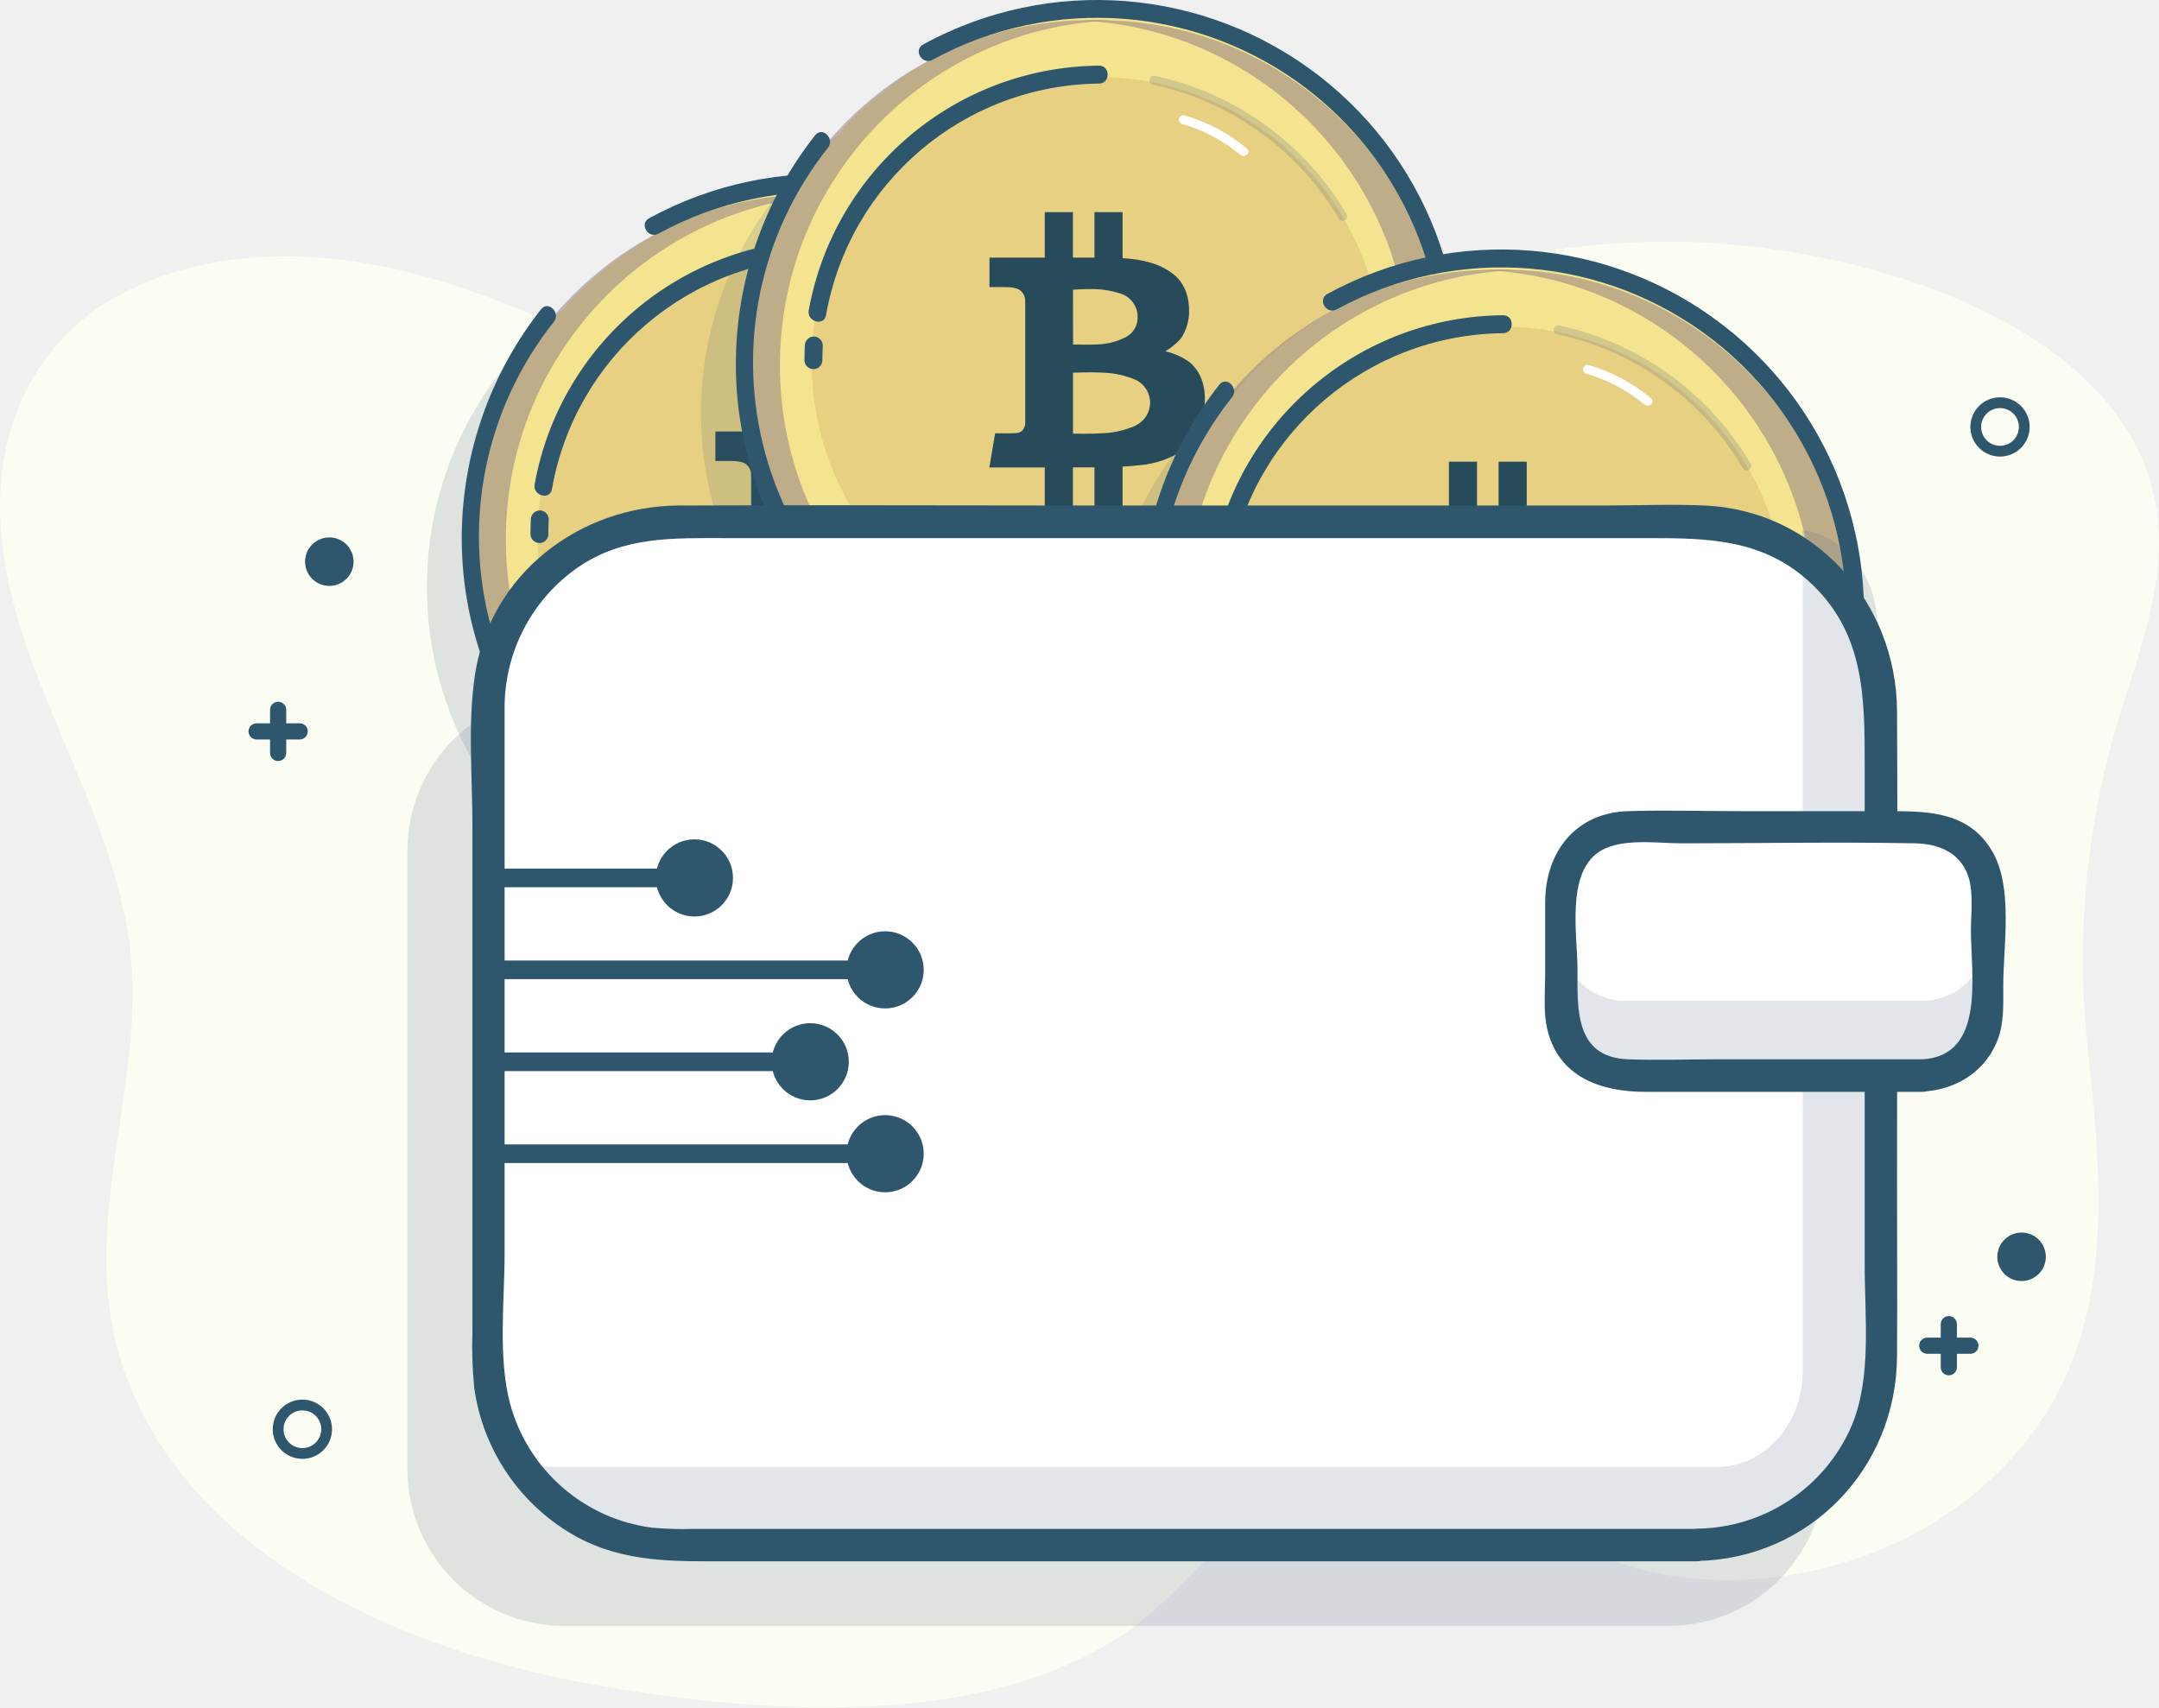
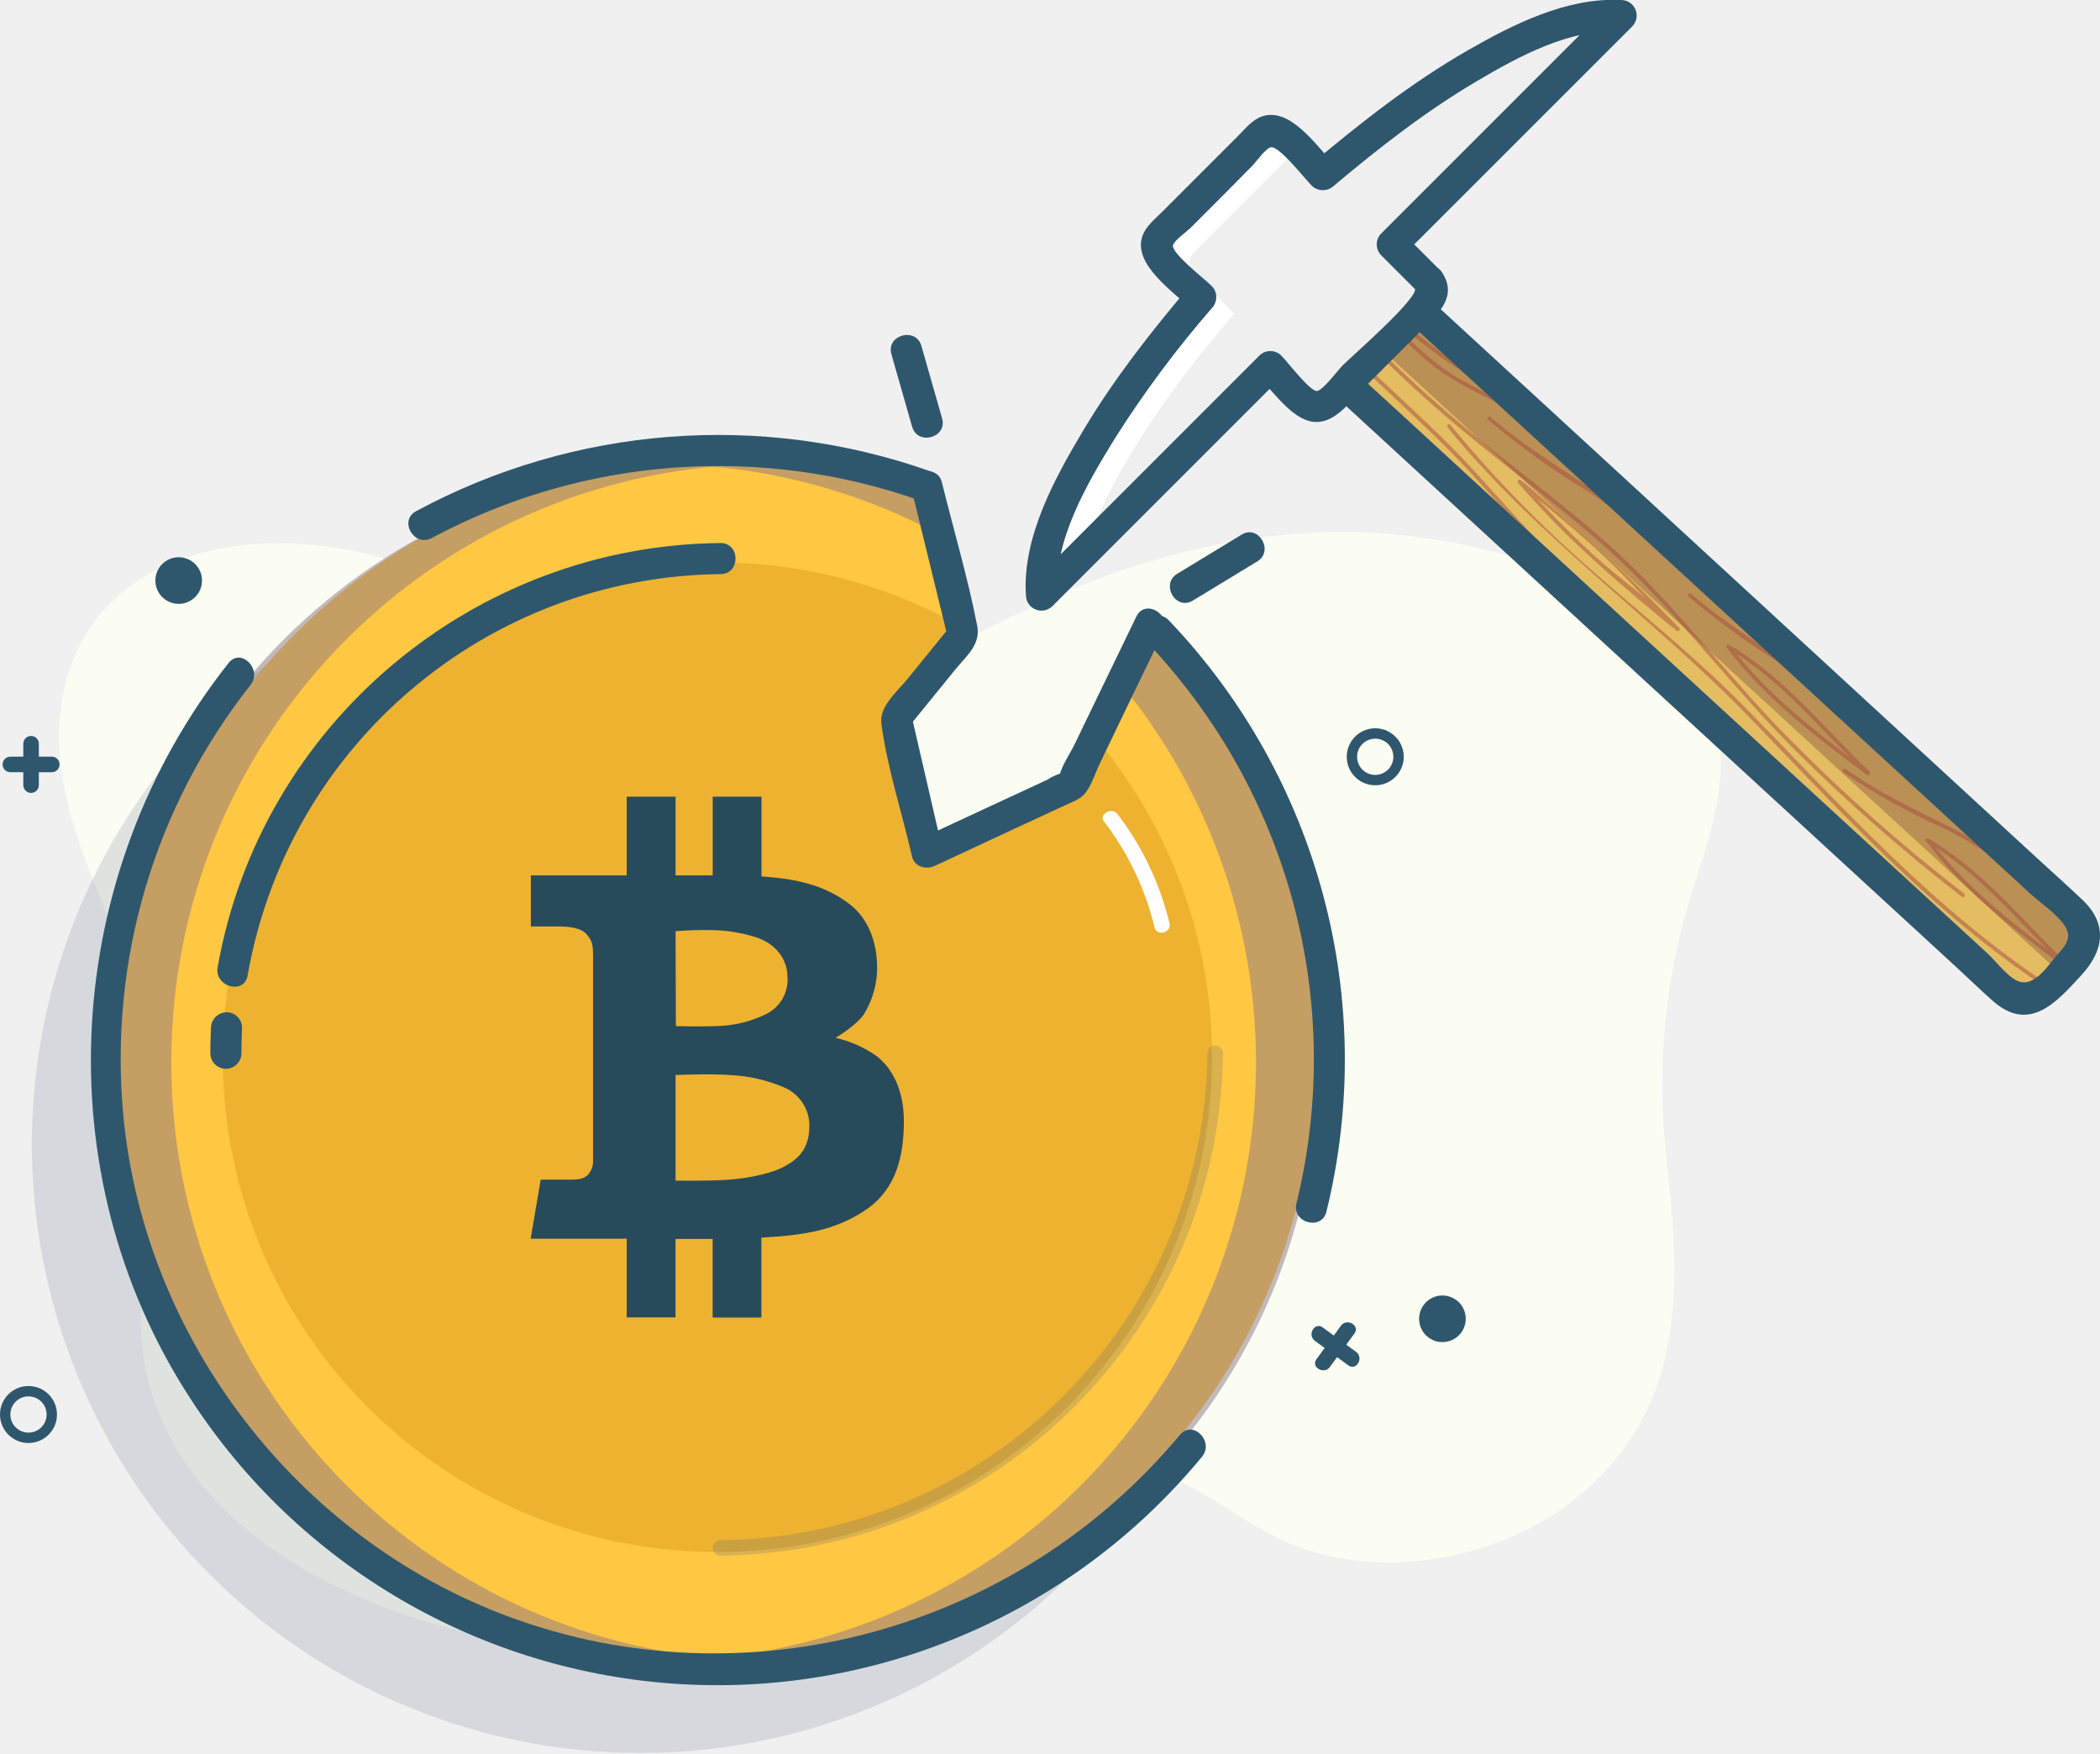
- <svg xmlns="http://www.w3.org/2000/svg" viewBox="0 0 400.61 316.86">
+ <svg xmlns="http://www.w3.org/2000/svg" viewBox="0 0 405.44 338.58">
  <defs>
-     <style>.cls-1{fill:#fbfcf2;}.cls-2,.cls-4{opacity:0.15;}.cls-3,.cls-4,.cls-8{fill:#3f5a7c;}.cls-5{fill:#f5e48f;}.cls-6{fill:#8a7683;opacity:0.5;}.cls-7{fill:#dec378;opacity:0.6;}.cls-8{opacity:0.2;}.cls-9{fill:#2e576d;}.cls-10{fill:#274b5b;}.cls-11{fill:#fff;}.cls-12{fill:none;stroke:#2e576d;stroke-miterlimit:10;stroke-width:2px;}</style>
+     <style>.cls-1{fill:#fbfcf2;}.cls-2{fill:none;stroke:#2e576d;stroke-miterlimit:10;stroke-width:2px;}.cls-3{fill:#2e576d;}.cls-4,.cls-9{fill:#3f5a7c;}.cls-4{opacity:0.15;}.cls-5{fill:#ffc742;}.cls-6{fill:#8a7683;}.cls-14,.cls-6,.cls-7{opacity:0.5;}.cls-7{fill:#dd9e1f;}.cls-8{opacity:0.2;}.cls-10{fill:#274b5b;}.cls-11{fill:#fff;}.cls-12{fill:#e4bd62;}.cls-13{fill:#bb9054;}.cls-15{fill:#a44c3e;}.cls-16{fill:#efefef;}</style>
  </defs>
  <g data-name="Layer 2" id="Layer_2">
    <g data-name="Layer 1" id="Layer_1-2">
-       <path class="cls-1" d="M184.87,88.77c-20.52-.35-39.75-8.28-57.63-16.88-23.68-11.39-48.18-25-76.51-24.29-13.17.32-26.53,4.2-35.87,12.11C4.54,68.46,0,81.27,0,93.67c-.09,28.89,20.71,53.81,24.1,82.14,3,24.65-8.84,49.38-2.47,73.84,9.43,36.16,48.79,55.93,88.68,63,33,5.86,77.59,8.8,103.38-13.43,13.09-11.28,23.55-28.66,42.17-28.82,14.62-.12,25.48,10.91,38.19,17.07,21.84,10.58,51.13,5.83,69.91-8.4,29.64-22.46,26.75-53.82,23.37-84.94a153.77,153.77,0,0,1,3.82-53.65c4.32-17.47,13.58-34.54,7.37-52.64-10.38-30.24-57.82-43.53-91.06-43-25.16.4-49.62,7.21-71.57,17.44-20.87,9.73-40,21.52-65.1,21" />
-       <g class="cls-2">
-         <rect class="cls-3" height="173" rx="29.09" ry="29.09" width="263" x="75.61" y="128.73" />
+       <path class="cls-1" d="M159.47,137.87c-16.44-.28-31.84-6.63-46.16-13.52-19-9.12-38.6-20-61.28-19.46-10.55.26-21.25,3.37-28.74,9.7-8.26,7-11.87,17.26-11.9,27.19-.07,23.14,16.59,43.1,19.31,65.8,2.36,19.75-7.08,39.55-2,59.15,7.55,29,39.08,44.8,71,50.47,26.42,4.69,62.15,7.05,82.81-10.76,10.49-9,18.87-23,33.78-23.08,11.71-.1,20.41,8.74,30.59,13.67,17.5,8.48,41,4.67,56-6.73,23.74-18,21.43-43.11,18.72-68a123.17,123.17,0,0,1,3.06-43c3.46-14,10.88-27.66,5.9-42.16-8.31-24.22-46.32-34.87-72.94-34.44-20.15.32-39.75,5.77-57.33,14-16.72,7.79-32,17.23-52.15,16.86" />
+       <circle class="cls-2" cx="265.5" cy="146.08" r="4.5" transform="translate(-9.22 273.98) rotate(-53.78)" />
+       <circle class="cls-3" cx="278.48" cy="254.58" r="4.5" transform="translate(-91.45 328.84) rotate(-53.78)" />
+       <path class="cls-3" d="M258.9,255.94l-4.73,6.45c-1.14,1.56,1.46,3.06,2.59,1.51l4.73-6.45c1.14-1.56-1.46-3.06-2.59-1.51Z" />
+       <path class="cls-3" d="M261.82,261l-6.45-4.73c-1.56-1.14-3.06,1.46-1.51,2.59l6.45,4.73c1.56,1.14,3.06-1.46,1.51-2.59Z" />
+       <path class="cls-4" d="M241,221.08c0,1,0,1.91,0,2.86a116.74,116.74,0,0,1-16.59,57.42c-.91,1.53-1.87,3.05-2.86,4.53q-2.48,3.75-5.23,7.29A117.5,117.5,0,1,1,40.52,137.9q3.33-3.33,6.94-6.38c1.26-1.09,2.55-2.13,3.86-3.15a117.59,117.59,0,0,1,119.1-15q4.95,2.15,9.65,4.75c1.46.79,2.9,1.63,4.31,2.49l.62,3.21-4.18,5L173,138.18l6,26.4,27.6-13.2,3.77-9.41a117.55,117.55,0,0,1,8.52,10.5l.59.82A116.94,116.94,0,0,1,241,221.08Z" />
+       <path class="cls-5" d="M254,204.09A115.49,115.49,0,0,1,142.8,319.5c-1.41.06-2.84.09-4.27.09q-3.32,0-6.59-.19A115.5,115.5,0,1,1,179.69,96.15l.16.87L181,103l3.18,16.58.15.73,0,.3.62,3.21-4.18,5L173,138.18l6,26.4,27.6-13.2,3.77-9.41.22-.55.09-.24L215,130.32l3.57-8.94.5,0A115.24,115.24,0,0,1,254,204.09Z" />
+       <path class="cls-6" d="M142.5,320.43c-2,.1-4,.15-6,.15a115.5,115.5,0,1,1,0-231c2,0,4,0,6,.15a115.51,115.51,0,0,0,0,230.7Z" />
+       <path class="cls-6" d="M137.75,90.08c-1.57-.15-3.16-.27-4.75-.35,1.57-.08,3.16-.13,4.75-.13.42,0,.83,0,1.25,0A115.1,115.1,0,0,1,179.85,97L181,103A114.77,114.77,0,0,0,137.75,90.08Z" />
+       <path class="cls-6" d="M254.5,205.08A115.52,115.52,0,0,1,139,320.58c-.42,0-.83,0-1.25,0-1.59,0-3.18,0-4.75-.13,1.59-.08,3.18-.2,4.75-.35s3.38-.34,5-.58A115.49,115.49,0,0,0,215,130.32l3.57-8.94a115.28,115.28,0,0,1,35.9,83.7Z" />
+       <path class="cls-7" d="M234,204.09A95.5,95.5,0,1,1,63.14,145.47l.34-.45a95.56,95.56,0,0,1,116.59-26.94q2.16,1,4.26,2.19l0,.3.62,3.21-4.18,5L173,138.18l6,26.4,27.6-13.2,3.77-9.41.22-.55A95.24,95.24,0,0,1,234,204.09Z" />
+       <g class="cls-8">
+         <path class="cls-9" d="M233.11,203.34a95,95,0,0,1-94,94,1.5,1.5,0,0,0,0,3,98.07,98.07,0,0,0,97-97,1.5,1.5,0,0,0-3,0Z" />
      </g>
-       <circle class="cls-4" cx="144.4" cy="108.95" r="65.18" />
-       <circle class="cls-5" cx="152.73" cy="99.52" r="64.07" />
-       <path class="cls-6" d="M154.94,164.06c-1.1.06-2.21.08-3.33.08a64.07,64.07,0,0,1,0-128.14c1.11,0,2.23,0,3.33.08a64.07,64.07,0,0,0,0,128Z" />
-       <path class="cls-6" d="M149.67,36.08c1.1-.06,2.21-.08,3.33-.08a64.07,64.07,0,0,1,0,128.14c-1.11,0-2.23,0-3.33-.08a64.07,64.07,0,0,0,0-128Z" />
-       <circle class="cls-7" cx="152.73" cy="99.52" r="52.97" />
-       <path class="cls-8" d="M163,48a53,53,0,0,1,34.54,24.88A.83.83,0,0,0,199,72a54.61,54.61,0,0,0-35.54-25.65c-1-.23-1.49,1.38-.44,1.6Z" />
-       <path class="cls-8" d="M205.2,99.11a52.7,52.7,0,0,1-52.14,52.14.83.83,0,0,0,0,1.66,54.4,54.4,0,0,0,53.81-53.81.83.83,0,0,0-1.66,0Z" />
-       <path class="cls-9" d="M102.41,90.78a52,52,0,0,1,50.65-43c2.14,0,2.15-3.35,0-3.33A55.26,55.26,0,0,0,99.2,89.9c-.37,2.09,2.84,3,3.21.88Z" />
-       <path class="cls-9" d="M101.75,99.11q0-1.37.07-2.73a1.68,1.68,0,0,0-1.66-1.66,1.7,1.7,0,0,0-1.66,1.66q-.07,1.36-.07,2.73a1.66,1.66,0,1,0,3.33,0Z" />
-       <path class="cls-9" d="M202.26,140c-17.42,20.92-46.45,29-72,19.42a64,64,0,0,1-27.49-99.7c1.32-1.66-1-4-2.35-2.35-17.82,22.52-19.84,54.52-4.11,78.72a67.26,67.26,0,0,0,108.36,6.27c1.36-1.64-1-4-2.35-2.35Z" />
-       <path class="cls-9" d="M208.67,130.5q-1.29,2.31-2.75,4.51c-1.19,1.79,1.69,3.46,2.87,1.68q1.46-2.21,2.75-4.51c1-1.87-1.83-3.55-2.87-1.68Z" />
-       <path class="cls-9" d="M122.13,43.38a63.94,63.94,0,0,1,92.6,71.81c-.51,2.08,2.7,3,3.21.88A67.29,67.29,0,0,0,120.45,40.5c-1.89,1-.21,3.89,1.68,2.87Z" />
-       <path class="cls-10" d="M169.7,99.35a12.6,12.6,0,0,0-4.32-1.89,11.8,11.8,0,0,0,3-2.51,9.6,9.6,0,0,0,1.39-4.21c.07-1,.24-5.24-3-7.68-2.53-1.89-5.43-2.63-9.32-2.88V71.64h-5.22v8.44h-4V71.64H143v8.44H132.74v5.47h3c.82,0,2.29.09,2.91.79s.73,1.07.73,2.44,0,21.28,0,21.8a2.14,2.14,0,0,1-.54,1.58c-.44.42-.88.52-1.93.52h-3.12L132.74,119H143v8.42h5.22V119h4v8.42h5.22v-8.56c1.35-.08,2.61-.18,3.34-.28a17.27,17.27,0,0,0,8-2.81c3.15-2.22,3.86-5.69,3.93-9.18S171.48,100.7,169.7,99.35ZM148.24,86s1.66-.15,3.3-.12a16.49,16.49,0,0,1,5.22.74,4.54,4.54,0,0,1,3.47,4.21,4.13,4.13,0,0,1-2.25,4,12.64,12.64,0,0,1-5.39,1.33c-1.9.07-4.34,0-4.34,0Zm11.69,25.18a16.47,16.47,0,0,1-5.91,1.43c-2.32.17-5.78.1-5.78.1v-11.3s3.32-.17,5.91,0a16.61,16.61,0,0,1,5.74,1.33,4.68,4.68,0,0,1,0,8.44Z" data-name="BTC alt" id="BTC_alt" />
-       <path class="cls-11" d="M168.49,55.29A29.81,29.81,0,0,1,179.33,61c.82.68,2-.49,1.18-1.18a31.9,31.9,0,0,0-11.58-6.17.83.83,0,0,0-.44,1.6Z" />
-       <circle class="cls-4" cx="195.25" cy="76.68" r="65.18" />
-       <circle class="cls-5" cx="203.59" cy="67.26" r="64.07" />
-       <path class="cls-6" d="M205.79,131.79c-1.1.06-2.21.08-3.33.08a64.07,64.07,0,0,1,0-128.14c1.11,0,2.23,0,3.33.08a64.07,64.07,0,0,0,0,128Z" />
-       <path class="cls-6" d="M200.52,3.82c1.1-.06,2.21-.08,3.33-.08a64.07,64.07,0,0,1,0,128.14c-1.11,0-2.23,0-3.33-.08a64.07,64.07,0,0,0,0-128Z" />
-       <circle class="cls-7" cx="203.59" cy="67.26" r="52.97" />
-       <path class="cls-8" d="M213.88,15.69a53,53,0,0,1,34.54,24.88.83.83,0,0,0,1.44-.84,54.61,54.61,0,0,0-35.54-25.65c-1-.23-1.49,1.38-.44,1.6Z" />
-       <path class="cls-8" d="M256.06,66.84A52.7,52.7,0,0,1,203.91,119a.83.83,0,0,0,0,1.66,54.4,54.4,0,0,0,53.81-53.81.83.83,0,0,0-1.66,0Z" />
-       <path class="cls-9" d="M153.27,58.51a52,52,0,0,1,50.65-43c2.14,0,2.15-3.35,0-3.33a55.26,55.26,0,0,0-53.86,45.43c-.37,2.09,2.84,3,3.21.88Z" />
-       <path class="cls-9" d="M152.6,66.84q0-1.37.07-2.73A1.68,1.68,0,0,0,151,62.45a1.7,1.7,0,0,0-1.66,1.66q-.07,1.36-.07,2.73a1.66,1.66,0,1,0,3.33,0Z" />
-       <path class="cls-9" d="M253.12,107.7c-17.42,20.92-46.45,29-72,19.42a64,64,0,0,1-27.49-99.7c1.32-1.66-1-4-2.35-2.35-17.82,22.52-19.84,54.52-4.11,78.72a67.26,67.26,0,0,0,108.36,6.27c1.36-1.64-1-4-2.35-2.35Z" />
-       <path class="cls-9" d="M259.53,98.23q-1.29,2.31-2.75,4.51c-1.19,1.79,1.69,3.46,2.87,1.68q1.46-2.21,2.75-4.51c1-1.87-1.83-3.55-2.87-1.68Z" />
-       <path class="cls-9" d="M173,11.11a63.94,63.94,0,0,1,92.6,71.81c-.51,2.08,2.7,3,3.21.88A67.29,67.29,0,0,0,171.31,8.24c-1.89,1-.21,3.89,1.68,2.87Z" />
-       <path class="cls-10" d="M220.55,67.08a12.6,12.6,0,0,0-4.32-1.89,11.8,11.8,0,0,0,3-2.51,9.6,9.6,0,0,0,1.39-4.21c.07-1,.24-5.24-3-7.68-2.53-1.89-5.43-2.63-9.32-2.88V39.37h-5.22v8.44h-4V39.37h-5.22v8.44H183.6v5.47h3c.82,0,2.29.09,2.91.79s.73,1.07.73,2.44,0,21.28,0,21.8a2.14,2.14,0,0,1-.54,1.58c-.44.42-.88.52-1.93.52h-3.12l-1.07,6.33h10.28v8.42h5.22V86.73h4v8.42h5.22V86.59c1.35-.08,2.61-.18,3.34-.28a17.27,17.27,0,0,0,8-2.81c3.15-2.22,3.86-5.69,3.93-9.18S222.33,68.44,220.55,67.08ZM199.1,53.77s1.66-.15,3.3-.12a16.49,16.49,0,0,1,5.22.74,4.54,4.54,0,0,1,3.47,4.21,4.13,4.13,0,0,1-2.25,4,12.64,12.64,0,0,1-5.39,1.33c-1.9.07-4.34,0-4.34,0Zm11.69,25.18a16.47,16.47,0,0,1-5.91,1.43c-2.32.17-5.78.1-5.78.1V69.17s3.32-.17,5.91,0a16.61,16.61,0,0,1,5.74,1.33,4.68,4.68,0,0,1,0,8.44Z" data-name="BTC alt" id="BTC_alt-2" />
-       <path class="cls-11" d="M219.34,23a29.81,29.81,0,0,1,10.84,5.75c.82.68,2-.49,1.18-1.18a31.9,31.9,0,0,0-11.58-6.17.83.83,0,0,0-.44,1.6Z" />
-       <circle class="cls-4" cx="270.24" cy="123" r="65.18" />
-       <circle class="cls-5" cx="278.58" cy="113.57" r="64.07" />
-       <path class="cls-6" d="M280.78,178.11c-1.1.06-2.21.08-3.33.08a64.07,64.07,0,0,1,0-128.14c1.11,0,2.23,0,3.33.08a64.07,64.07,0,0,0,0,128Z" />
-       <path class="cls-6" d="M275.51,50.13c1.1-.06,2.21-.08,3.33-.08a64.07,64.07,0,0,1,0,128.14c-1.11,0-2.23,0-3.33-.08a64.07,64.07,0,0,0,0-128Z" />
-       <circle class="cls-7" cx="278.58" cy="113.57" r="52.97" />
-       <path class="cls-8" d="M288.86,62a53,53,0,0,1,34.54,24.88.83.83,0,0,0,1.44-.84A54.61,54.61,0,0,0,289.31,60.4c-1-.23-1.49,1.38-.44,1.6Z" />
-       <path class="cls-8" d="M331,113.16A52.7,52.7,0,0,1,278.9,165.3a.83.83,0,0,0,0,1.66,54.4,54.4,0,0,0,53.81-53.81.83.83,0,0,0-1.66,0Z" />
-       <path class="cls-9" d="M228.25,104.83a52,52,0,0,1,50.65-43c2.14,0,2.15-3.35,0-3.33A55.26,55.26,0,0,0,225,103.95c-.37,2.09,2.84,3,3.21.88Z" />
-       <path class="cls-9" d="M227.59,113.16q0-1.37.07-2.73a1.68,1.68,0,0,0-1.66-1.66,1.7,1.7,0,0,0-1.66,1.66q-.07,1.36-.07,2.73a1.66,1.66,0,0,0,3.33,0Z" />
-       <path class="cls-9" d="M328.1,154c-17.42,20.92-46.45,29-72,19.42a64,64,0,0,1-27.49-99.7c1.32-1.66-1-4-2.35-2.35-17.82,22.52-19.84,54.52-4.11,78.72a67.26,67.26,0,0,0,108.36,6.27c1.36-1.64-1-4-2.35-2.35Z" />
-       <path class="cls-9" d="M334.52,144.55q-1.29,2.31-2.75,4.51c-1.19,1.79,1.69,3.46,2.87,1.68q1.46-2.21,2.75-4.51c1-1.87-1.83-3.55-2.87-1.68Z" />
-       <path class="cls-9" d="M248,57.43a63.94,63.94,0,0,1,92.6,71.81c-.51,2.08,2.7,3,3.21.88A67.29,67.29,0,0,0,246.3,54.55c-1.89,1-.21,3.89,1.68,2.87Z" />
-       <path class="cls-10" d="M295.54,113.4a12.6,12.6,0,0,0-4.32-1.89,11.8,11.8,0,0,0,3-2.51,9.6,9.6,0,0,0,1.39-4.21c.07-1,.24-5.24-3-7.68-2.53-1.89-5.43-2.63-9.32-2.88V85.68h-5.22v8.44h-4V85.68h-5.22v8.44H258.59V99.6h3c.82,0,2.29.09,2.91.79s.73,1.07.73,2.44,0,21.28,0,21.8a2.14,2.14,0,0,1-.54,1.58c-.44.42-.88.52-1.93.52h-3.12L258.59,133h10.28v8.42h5.22V133h4v8.42h5.22V132.9c1.35-.08,2.61-.18,3.34-.28a17.27,17.27,0,0,0,8-2.81c3.15-2.22,3.86-5.69,3.93-9.18S297.32,114.75,295.54,113.4Zm-21.46-13.32s1.66-.15,3.3-.12a16.49,16.49,0,0,1,5.22.74,4.54,4.54,0,0,1,3.47,4.21,4.13,4.13,0,0,1-2.25,4,12.64,12.64,0,0,1-5.39,1.33c-1.9.07-4.34,0-4.34,0Zm11.69,25.18a16.47,16.47,0,0,1-5.91,1.43c-2.32.17-5.78.1-5.78.1v-11.3s3.32-.17,5.91,0a16.61,16.61,0,0,1,5.74,1.33,4.68,4.68,0,0,1,0,8.44Z" data-name="BTC alt" id="BTC_alt-3" />
-       <path class="cls-11" d="M294.33,69.34a29.81,29.81,0,0,1,10.84,5.75c.82.68,2-.49,1.18-1.18a31.9,31.9,0,0,0-11.58-6.17.83.83,0,0,0-.44,1.6Z" />
-       <rect class="cls-11" height="188.86" rx="31.35" ry="31.35" width="259.34" x="89.61" y="96.87" />
-       <g class="cls-2">
-         <path class="cls-3" d="M348.32,115.94V261c0,9.77-24.11,26.77-32.8,26.77H116.39c-8.06,0-14.76-6.89-15.68-15.68a12.86,12.86,0,0,0,1.86.13H318.7c8.69,0,15.8-8,15.8-17.77v-154a18.14,18.14,0,0,0-.12-2.09C342.2,99.34,348.32,106.88,348.32,115.94Z" />
+       <path class="cls-3" d="M47.81,188.33a93.65,93.65,0,0,1,91.3-77.49c3.86,0,3.87-6,0-6-47.64.43-88.78,34.88-97.09,81.89-.67,3.78,5.11,5.4,5.79,1.6Z" />
+       <path class="cls-3" d="M46.61,203.34q0-2.46.12-4.92a3,3,0,0,0-3-3,3.07,3.07,0,0,0-3,3q-.12,2.46-.12,4.92a3,3,0,0,0,6,0Z" />
+       <path class="cls-3" d="M227.81,277c-31.4,37.71-83.73,52.25-129.88,35-40.61-15.18-70.09-53.58-74.13-96.76a116.44,116.44,0,0,1,24.57-83c2.37-3-1.85-7.27-4.24-4.24C12,168.61,8.36,226.31,36.71,269.94a121.25,121.25,0,0,0,195.35,11.3c2.45-2.95-1.77-7.21-4.24-4.24Z" />
+       <path class="cls-3" d="M221.41,124a116.65,116.65,0,0,1,28.89,108.32c-.92,3.75,4.87,5.35,5.79,1.6a122.88,122.88,0,0,0-30.43-114.16c-2.67-2.8-6.91,1.45-4.24,4.24Z" />
+       <path class="cls-3" d="M83.36,103.87a117.07,117.07,0,0,1,94.79-7.05c3.65,1.3,5.21-4.5,1.6-5.79a123,123,0,0,0-99.42,7.66c-3.4,1.83-.38,7,3,5.18Z" />
+       <path class="cls-10" d="M169.11,203.78a22.71,22.71,0,0,0-7.79-3.42s3.87-2.26,5.46-4.53a17.3,17.3,0,0,0,2.51-7.59c.13-1.82.44-9.45-5.46-13.84-4.56-3.4-9.79-4.75-16.81-5.19v-15.4H137.6V169h-7.17V153.81H121V169H102.49v9.86h5.44c1.48,0,4.12.17,5.25,1.43s1.32,1.93,1.32,4.39,0,38.36,0,39.29a3.87,3.87,0,0,1-1,2.84c-.79.75-1.58.93-3.48.93h-5.63l-1.94,11.41H121v15.18h9.42V239.19h7.17v15.18H147V238.94c2.43-.14,4.7-.33,6-.5,2.68-.35,8.76-1.06,14.43-5.06s7-10.25,7.08-16.55S172.32,206.22,169.11,203.78Zm-38.68-24s3-.27,5.94-.22a29.73,29.73,0,0,1,9.42,1.33c3.87,1.2,6.16,4.13,6.25,7.59a7.45,7.45,0,0,1-4,7.23,22.79,22.79,0,0,1-9.72,2.39c-3.43.13-7.83,0-7.83,0Zm21.08,45.39c-2.16,1.2-6.47,2.26-10.65,2.57s-10.43.18-10.43.18V207.55s6-.31,10.65,0a29.94,29.94,0,0,1,10.34,2.4,8,8,0,0,1,4.84,7.5C156.26,222.1,153.66,224,151.5,225.16Z" data-name="BTC alt" id="BTC_alt" />
+       <path class="cls-11" d="M213.23,158.69A54.63,54.63,0,0,1,222.89,179c.46,1.87,3.35,1.08,2.89-.8a56.67,56.67,0,0,0-10-21c-1.15-1.52-3.76,0-2.59,1.51Z" />
+       <circle class="cls-3" cx="34.5" cy="112.08" r="4.5" />
+       <circle class="cls-2" cx="5.5" cy="273.08" r="4.5" />
+       <path class="cls-3" d="M4.5,143.58v8a1.5,1.5,0,0,0,3,0v-8a1.5,1.5,0,0,0-3,0Z" />
+       <path class="cls-3" d="M10,146.08H2a1.5,1.5,0,0,0,0,3h8a1.5,1.5,0,0,0,0-3Z" />
+       <g data-name="&lt;Group&gt;" id="_Group_">
+         <rect class="cls-12" data-name="&lt;Path&gt;" height="201.46" id="_Path_" rx="4.59" ry="4.59" transform="translate(16.7 277.16) rotate(-47.4)" width="20.07" x="313.97" y="18.83" />
      </g>
-       <rect class="cls-9" height="3.46" width="32.98" x="89.45" y="161.19" />
-       <circle class="cls-9" cx="128.85" cy="162.92" r="7.16" />
-       <rect class="cls-9" height="3.46" width="67.46" x="91.25" y="178.25" />
-       <circle class="cls-9" cx="164.24" cy="179.98" r="7.16" />
-       <rect class="cls-9" height="3.46" width="55.8" x="89.45" y="195.31" />
-       <circle class="cls-9" cx="150.34" cy="197.04" r="7.16" />
-       <rect class="cls-9" height="3.46" width="67.22" x="93.04" y="212.37" />
-       <circle class="cls-9" cx="164.24" cy="214.1" r="7.16" />
-       <circle class="cls-9" cx="61.11" cy="104.23" r="4.5" />
-       <circle class="cls-12" cx="56.11" cy="265.23" r="4.5" />
-       <path class="cls-9" d="M50.11,131.73v8a1.5,1.5,0,0,0,3,0v-8a1.5,1.5,0,0,0-3,0Z" />
-       <path class="cls-9" d="M55.61,134.23h-8a1.5,1.5,0,0,0,0,3h8a1.5,1.5,0,0,0,0-3Z" />
-       <circle class="cls-12" cx="371.11" cy="79.23" r="4.5" />
-       <circle class="cls-9" cx="375.11" cy="233.23" r="4.5" />
-       <path class="cls-9" d="M360.11,245.73v8a1.5,1.5,0,0,0,3,0v-8a1.5,1.5,0,0,0-3,0Z" />
-       <path class="cls-9" d="M365.61,248.23h-8a1.5,1.5,0,0,0,0,3h8a1.5,1.5,0,0,0,0-3Z" />
-       <path class="cls-9" d="M314.85,283.73H128.52a62.85,62.85,0,0,1-7.54-.23,31.49,31.49,0,0,1-26.29-22.86c-2.34-8.68-1.06-19.11-1.06-28v-92.4c0-3,0-6,0-9a31.69,31.69,0,0,1,13.59-25.94c8.49-5.83,17.74-5.44,27.4-5.44H306.12c10.59,0,20.67.17,29.26,7.79C346,117.07,346,129.25,346,142v92.89c0,9.54,1.35,20.84-2.46,29.79a31.62,31.62,0,0,1-28.65,19c-3.86.08-3.87,6.08,0,6,20.91-.43,37-17.18,37.11-38,.07-11,0-21.95,0-32.92,0-28.94.15-57.88,0-86.82-.1-20.1-15.23-37.24-35.71-38.13-6.27-.27-12.6,0-18.87,0H200c-24.67,0-49.35-.11-74,0-18.48.08-35.07,12.71-37.88,31.48-1.36,9.07-.46,18.79-.46,27.91v93.86A77.23,77.23,0,0,0,88,257.58a37.44,37.44,0,0,0,19,27.61c8.92,4.84,18.16,4.55,27.85,4.55h180C318.71,289.73,318.71,283.73,314.85,283.73Z" />
-       <rect class="cls-11" height="46.09" rx="12" ry="12" width="79.01" x="289.7" y="153.49" />
-       <g class="cls-2">
-         <path class="cls-3" d="M368.61,173.73v12a12,12,0,0,1-12,12h-55a12,12,0,0,1-12-12v-12a12,12,0,0,0,12,12h55A12,12,0,0,0,368.61,173.73Z" />
+       <path class="cls-13" d="M249.57,51.7,397.88,188l4.57-5a3.57,3.57,0,0,0-.21-5L259.4,46.7a3.85,3.85,0,0,0-5.44.23Z" />
+       <g class="cls-14">
+         <path class="cls-15" d="M293.65,93.6c5.29,4.56,10.8,8.87,15.88,13.67,2.55,2.4,5,4.95,7.39,7.46l3.4,3.51c.64.66,3.62,3.07,2,1.45-4.36-4.45-9.8-8.08-14.4-12.31a178.45,178.45,0,0,1-14.31-14.7c-.32-.37-.84.17-.53.53,9.16,10.61,19.73,19.76,30.61,28.55.37.3.87-.18.53-.53-9.64-10-19.56-19.1-30.06-28.16-.36-.31-.9.21-.53.53Z" />
      </g>
-       <path class="cls-9" d="M356.71,196.58H318.53c-5.47,0-11,.21-16.45,0-9.94-.39-9.37-9.45-9.37-16.68,0-6.27-2.1-17.45,3.78-21.67,4-2.85,10.93-1.73,15.55-1.73,14.46,0,28.95-.28,43.4,0,4.47.09,8.62,1.89,9.93,6.62.82,3,.34,6.56.34,9.59,0,8,2.79,23.23-9,23.87-3.84.21-3.86,6.21,0,6,5.92-.32,11.19-3.36,13.67-8.9,1.54-3.44,1.33-7,1.33-10.71,0-7.44,1.9-18.29-2.05-25-4.25-7.24-11.6-7.44-18.92-7.44H322.8c-6.9,0-13.83-.22-20.72,0-9.71.3-15.31,7.55-15.37,16.82,0,4.5,0,9,0,13.5,0,3.28-.37,6.9.39,10.13,2.1,9,10.1,11.64,18.24,11.64h51.38C360.57,202.58,360.57,196.58,356.71,196.58Z" />
+       <g class="cls-14">
+         <path class="cls-15" d="M359.62,164.07c5.29,4.56,10.8,8.87,15.88,13.67,2.55,2.4,5,4.95,7.39,7.46l3.4,3.51c.64.66,3.62,3.07,2,1.45-4.36-4.45-9.8-8.08-14.4-12.31a178.45,178.45,0,0,1-14.31-14.7c-.32-.37-.84.17-.53.53,9.16,10.61,19.73,19.76,30.61,28.55.37.3.87-.18.53-.53-9.64-10-19.56-19.1-30.06-28.16-.36-.31-.9.21-.53.53Z" />
+       </g>
+       <g class="cls-14">
+         <path class="cls-15" d="M249.86,50.75a255.91,255.91,0,0,0,31.45,31.47c11.87,10,24.62,18.83,35.55,30,10.27,10.47,19.2,22.12,29.6,32.49a340.47,340.47,0,0,0,32.33,28.44c.38.29.76-.36.38-.65a338.74,338.74,0,0,1-34.07-30.22c-10.12-10.26-18.84-21.77-29-31.93-10.6-10.57-22.82-19-34.22-28.64a255.41,255.41,0,0,1-31.45-31.47c-.31-.37-.84.16-.53.53Z" />
+       </g>
+       <g class="cls-14">
+         <path class="cls-15" d="M279.5,82.54c17.27,21.18,39.58,36.63,58.45,56.16,18.14,18.78,35.42,37.75,57.41,52.2.4.27.78-.38.38-.65-22.52-14.8-39.9-34.34-58.57-53.44-9.34-9.55-19.73-17.83-29.74-26.62A236.67,236.67,0,0,1,280,82c-.31-.37-.83.16-.53.53Z" />
+       </g>
+       <g class="cls-14">
+         <path class="cls-15" d="M247.87,54.27c10.48,14.08,24.52,24.37,36.26,37.23,12.11,13.27,23.36,26.45,38,37.07.39.28.77-.37.38-.65-14.62-10.59-25.81-23.74-37.88-37C273,78.16,259,67.92,248.52,53.9c-.28-.38-.94,0-.65.38Z" />
+       </g>
+       <g class="cls-14">
+         <path class="cls-15" d="M372.2,162.68c10.48,6.25,17.85,15.75,26.55,24.05.35.33.88-.2.53-.53-8.75-8.35-16.18-17.9-26.7-24.17a.38.38,0,0,0-.38.65Z" />
+         <path class="cls-15" d="M371.82,162.37c7.52,9.94,17.24,17.2,27.11,24.64.39.29.76-.36.38-.65-9.75-7.36-19.4-14.55-26.84-24.37-.29-.38-.94,0-.65.38Z" />
+       </g>
+       <g class="cls-14">
+         <path class="cls-15" d="M333.73,125.28c10.48,6.25,17.85,15.75,26.55,24.05.35.33.88-.2.53-.53-8.75-8.35-16.18-17.9-26.7-24.17a.38.38,0,0,0-.38.65Z" />
+         <path class="cls-15" d="M333.34,125c7.52,9.94,17.24,17.2,27.11,24.64.39.29.76-.36.38-.65-9.75-7.36-19.4-14.55-26.84-24.37-.29-.38-.94,0-.65.38Z" />
+       </g>
+       <g class="cls-14">
+         <path class="cls-15" d="M254,46.87c10.05,10.26,20.32,20.95,33.21,27.65.43.22.81-.42.38-.65-12.83-6.67-23-17.32-33.06-27.54-.34-.35-.87.19-.53.53Z" />
+         <path class="cls-15" d="M271.42,65.94a65.31,65.31,0,0,0,7.35,6.22,94.85,94.85,0,0,0,10.16,5.53c.43.22.81-.43.38-.65-3.07-1.59-6.29-3.05-9.22-4.9A57.2,57.2,0,0,1,272,65.41c-.35-.33-.88.2-.53.53Z" />
+       </g>
+       <g class="cls-14">
+         <path class="cls-15" d="M287.26,81A152.71,152.71,0,0,0,306.57,94.9c7.65,4.85,14.21,11.09,20.73,17.34.35.33.88-.2.53-.53-5.67-5.43-11.36-10.94-17.81-15.44-7.55-5.26-15.24-9.66-22.22-15.76-.36-.32-.89.21-.53.53Z" />
+       </g>
+       <g class="cls-14">
+         <path class="cls-15" d="M326,115.19a152.71,152.71,0,0,0,19.31,13.86c7.65,4.85,14.21,11.09,20.73,17.34.35.33.88-.2.53-.53-5.67-5.43-11.36-10.94-17.81-15.44-7.55-5.26-15.24-9.66-22.22-15.76-.36-.32-.89.21-.53.53Z" />
+       </g>
+       <g class="cls-14">
+         <path class="cls-15" d="M355.87,149.08A121.63,121.63,0,0,0,375,159.79c7.83,3.7,14.65,9.16,21.43,14.48.38.29.91-.23.53-.53-6.36-5-12.75-10.19-20-13.84s-14.09-6.77-20.68-11.47c-.39-.28-.77.37-.38.65Z" />
+       </g>
+       <polygon class="cls-11" points="355.76 160.77 354.9 161.71 354.52 161.38 355.38 160.44 355.76 160.77" />
+       <g data-name="&lt;Group&gt;" id="_Group_2">
+         <g data-name="&lt;Group&gt;" id="_Group_3">
+           <path class="cls-3" d="M247.6,58.27c2-2.13,7.36-10.3,10-9.28,2.31.87,5.07,4.66,6.86,6.3l31.62,29.07,82.34,75.71,13.36,12.28c2.09,1.92,5.07,3.88,6.73,6.19s.37,3.95-1.24,5.7c-1.81,2-4.5,6.62-7.81,5.11-2-.92-4.1-3.77-5.7-5.25l-73.12-67.23L270.8,80.21l-14.19-13c-2.44-2.25-5.88-4.53-7.85-7.21-.62-.84-1.7-.77-.7-2.29,2.13-3.23-3.06-6.24-5.18-3-3,4.59-.11,7.94,3.11,10.91l10.72,9.85,38.9,35.77,81.73,75.14c2.52,2.31,5,4.74,7.57,7,7,6,12.16.08,16.94-5.12,4.36-4.74,5.09-9.83.29-14.45-3-2.85-6.05-5.56-9.07-8.34L309.92,88.91,272.38,54.39c-3.19-2.94-6.36-5.9-9.58-8.81-3.75-3.38-7.72-4-11.6-.09-2.71,2.75-5.24,5.7-7.85,8.54S245,61.12,247.6,58.27Z" />
+         </g>
+       </g>
+       <path class="cls-16" d="M275.73,54.91a3,3,0,0,1,0,4.16L256.3,78.5a2.95,2.95,0,0,1-4.15,0l-6.93-6.93-44.14,44.14c-.47-4.62,1.21-11.47,4.84-19.38,4.87-10.63,12.86-22.7,23.11-34.89l2.77-3.29-7.72-7.73a2.94,2.94,0,0,1,0-4.15l19.42-19.43a3,3,0,0,1,4.16,0l7.73,7.72,3.29-2.76c20.56-17.3,40.73-28,52.64-28,.57,0,1.11,0,1.62.08L268.81,48Z" />
+       <path class="cls-11" d="M230.55,48.71a2.94,2.94,0,0,0,0,4.15l7.72,7.73-2.77,3.29c-10.25,12.19-18.24,24.26-23.11,34.89A64.7,64.7,0,0,0,208.6,109l-5.91,5.91c-.47-4.62,1.21-11.47,4.84-19.38,4.87-10.63,12.86-22.7,23.11-34.89l2.77-3.29-7.72-7.73a2.94,2.94,0,0,1,0-4.15L245.12,26a3,3,0,0,1,4.16,0l2.41,2.4a2.87,2.87,0,0,0-1.72.83Z" />
+       <path class="cls-3" d="M273.14,55.62c1.09,1.65-12.11,13.1-13.92,14.92-.91.91-3.86,4.92-5,4.95-1.37,0-5.7-5.7-6.84-6.84a3,3,0,0,0-4.24,0L199,112.79l5.12,2.12c-.7-10.67,5.79-21.59,11.18-30.36a209,209,0,0,1,18.67-25.07,3.07,3.07,0,0,0,0-4.24c-1.41-1.41-7.71-6.26-7.51-7.85.11-.87,2.76-2.76,3.37-3.37l6.14-6.14L241.78,32c.65-.65,2.63-3.42,3.57-3.57,1.67-.26,6.42,5.93,7.93,7.44a3.08,3.08,0,0,0,4.24,0c8.72-7.33,17.67-14.33,27.49-20.13,8.26-4.88,18-10.21,27.94-9.71L310.83.91,266.68,45.06a3,3,0,0,0,0,4.24l6.93,6.93c2.73,2.73,7-1.51,4.24-4.24l-6.93-6.93V49.3L315.07,5.16A3,3,0,0,0,312.95,0c-10.44-.52-20.78,4.67-29.59,9.73-10.8,6.2-20.57,13.88-30.08,21.87h4.24c-3.29-3.29-8.36-11-13.85-9.13-1.85.61-3.24,2.37-4.57,3.7l-7.42,7.42-7.42,7.42c-1.34,1.34-3.08,2.73-3.71,4.59-1.84,5.45,5.89,10.58,9.14,13.83V55.23C222.26,64,215.13,73.07,209.2,83c-5.55,9.27-11.87,20.77-11.13,31.95A3,3,0,0,0,203.2,117l44.14-44.14H243.1c2.69,2.69,6.28,8,10.33,8.56s6.88-3.51,9.43-6.06l12-12c3.07-3.07,6.55-6.25,3.51-10.84C276.2,49.39,271,52.39,273.14,55.62Z" />
+       <line class="cls-2" x1="179.69" x2="179" y1="96.15" y2="92.58" />
+       <path class="cls-3" d="M176.06,94.73l7,28.65.77-2.92-8.66,10.66c-2,2.48-5.47,5.25-5,8.65,1.14,8.56,4,17.18,5.91,25.6.47,2,2.74,2.57,4.41,1.79L195.85,160l10-4.63c1.47-.68,2.8-1.09,3.8-2.41,1.14-1.5,1.82-3.76,2.64-5.45l5-10.42,7.28-15.05c1.67-3.46-3.5-6.51-5.18-3l-6.85,14.16-5.12,10.59c-.87,1.81-2.43,4-2.88,6-.12.53,1.62-.59.36-.51a10,10,0,0,0-2.69,1.25l-9.4,4.36L177.49,162l4.41,1.79-6-26-.77,2.92,9.25-11.39c2.2-2.71,5-4.86,4.28-8.52-1.8-9.29-4.55-18.48-6.81-27.67-.92-3.75-6.71-2.16-5.79,1.6Z" />
+       <path class="cls-3" d="M181.89,80.78l-4-14c-1.06-3.71-6.85-2.13-5.79,1.6l4,14c1.06,3.71,6.85,2.13,5.79-1.6Z" />
+       <path class="cls-3" d="M230.29,115.95l12.44-7.56c3.3-2,.28-7.19-3-5.18l-12.44,7.56c-3.3,2-.28,7.19,3,5.18Z" />
    </g>
  </g>
</svg>
